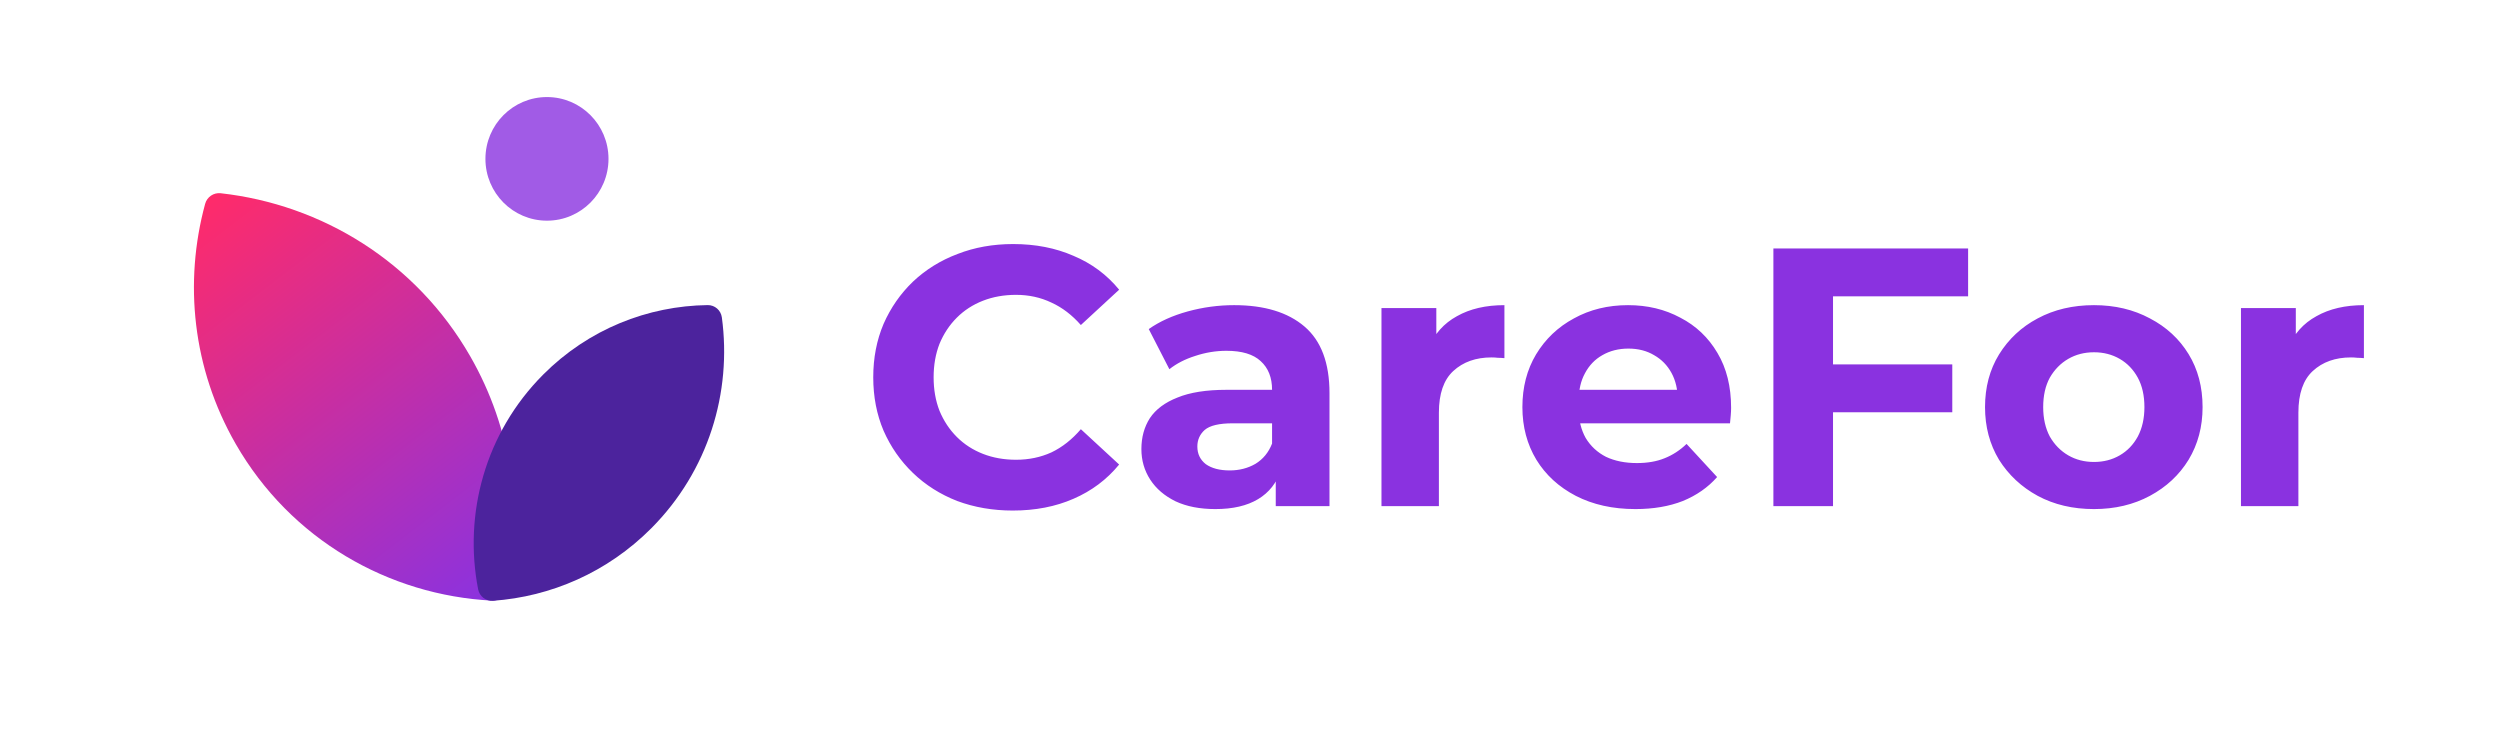
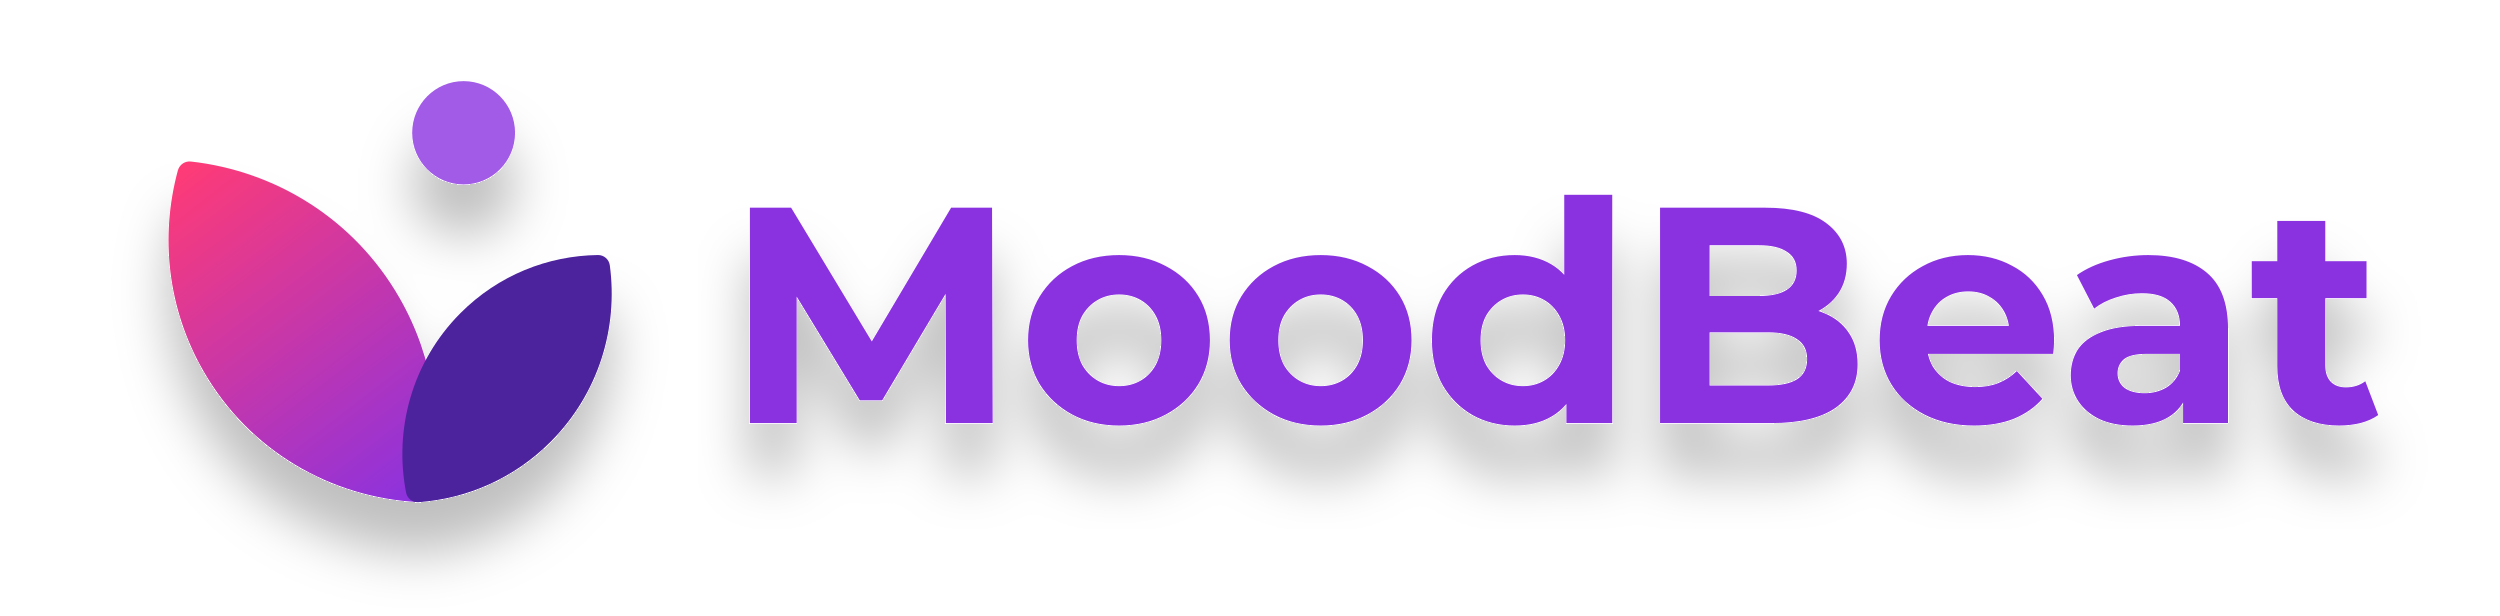
- <svg xmlns="http://www.w3.org/2000/svg" width="163" height="48" viewBox="0 0 163 48" fill="none">
-   <path fillRule="evenodd" clipRule="evenodd" d="M33.05 38.411C32.954 38.867 32.544 39.185 32.08 39.161C25.349 38.811 18.956 35.189 15.367 28.942C12.54 24.021 11.986 18.402 13.375 13.29C13.498 12.84 13.927 12.548 14.388 12.599C20.978 13.334 27.117 17.063 30.657 23.226C33.397 27.994 34.104 33.388 33.05 38.411Z" fill="url(#paint0_linear_1039_58295)" />
-   <ellipse opacity="0.8" cx="35.662" cy="10.358" rx="4.012" ry="4.03" fill="#8A32E0" />
-   <path fillRule="evenodd" clipRule="evenodd" d="M32.145 39.171C31.68 39.204 31.265 38.886 31.175 38.426C30.218 33.509 31.627 28.229 35.407 24.432C38.372 21.454 42.245 19.942 46.141 19.892C46.607 19.886 47.002 20.229 47.065 20.693C47.725 25.58 46.193 30.698 42.465 34.443C39.593 37.327 35.91 38.902 32.145 39.171Z" fill="#4C239D" />
-   <path d="M66.032 33.288C64.736 33.288 63.528 33.08 62.408 32.664C61.304 32.232 60.344 31.624 59.528 30.84C58.712 30.056 58.072 29.136 57.608 28.08C57.16 27.024 56.936 25.864 56.936 24.6C56.936 23.336 57.16 22.176 57.608 21.12C58.072 20.064 58.712 19.144 59.528 18.36C60.36 17.576 61.328 16.976 62.432 16.56C63.536 16.128 64.744 15.912 66.056 15.912C67.512 15.912 68.824 16.168 69.992 16.68C71.176 17.176 72.168 17.912 72.968 18.888L70.472 21.192C69.896 20.536 69.256 20.048 68.552 19.728C67.848 19.392 67.08 19.224 66.248 19.224C65.464 19.224 64.744 19.352 64.088 19.608C63.432 19.864 62.864 20.232 62.384 20.712C61.904 21.192 61.528 21.76 61.256 22.416C61 23.072 60.872 23.8 60.872 24.6C60.872 25.4 61 26.128 61.256 26.784C61.528 27.44 61.904 28.008 62.384 28.488C62.864 28.968 63.432 29.336 64.088 29.592C64.744 29.848 65.464 29.976 66.248 29.976C67.08 29.976 67.848 29.816 68.552 29.496C69.256 29.16 69.896 28.656 70.472 27.984L72.968 30.288C72.168 31.264 71.176 32.008 69.992 32.52C68.824 33.032 67.504 33.288 66.032 33.288ZM83.179 33V30.48L82.939 29.928V25.416C82.939 24.616 82.691 23.992 82.195 23.544C81.715 23.096 80.971 22.872 79.963 22.872C79.275 22.872 78.595 22.984 77.923 23.208C77.267 23.416 76.707 23.704 76.243 24.072L74.899 21.456C75.603 20.96 76.451 20.576 77.443 20.304C78.435 20.032 79.443 19.896 80.467 19.896C82.435 19.896 83.963 20.36 85.051 21.288C86.139 22.216 86.683 23.664 86.683 25.632V33H83.179ZM79.243 33.192C78.235 33.192 77.371 33.024 76.651 32.688C75.931 32.336 75.379 31.864 74.995 31.272C74.611 30.68 74.419 30.016 74.419 29.28C74.419 28.512 74.603 27.84 74.971 27.264C75.355 26.688 75.955 26.24 76.771 25.92C77.587 25.584 78.651 25.416 79.963 25.416H83.395V27.6H80.371C79.491 27.6 78.883 27.744 78.547 28.032C78.227 28.32 78.067 28.68 78.067 29.112C78.067 29.592 78.251 29.976 78.619 30.264C79.003 30.536 79.523 30.672 80.179 30.672C80.803 30.672 81.363 30.528 81.859 30.24C82.355 29.936 82.715 29.496 82.939 28.92L83.515 30.648C83.243 31.48 82.747 32.112 82.027 32.544C81.307 32.976 80.379 33.192 79.243 33.192ZM90.072 33V20.088H93.648V23.736L93.144 22.68C93.528 21.768 94.144 21.08 94.992 20.616C95.84 20.136 96.872 19.896 98.088 19.896V23.352C97.928 23.336 97.784 23.328 97.656 23.328C97.528 23.312 97.392 23.304 97.248 23.304C96.224 23.304 95.392 23.6 94.752 24.192C94.128 24.768 93.816 25.672 93.816 26.904V33H90.072ZM106.628 33.192C105.156 33.192 103.86 32.904 102.74 32.328C101.636 31.752 100.78 30.968 100.172 29.976C99.564 28.968 99.26 27.824 99.26 26.544C99.26 25.248 99.556 24.104 100.148 23.112C100.756 22.104 101.58 21.32 102.62 20.76C103.66 20.184 104.836 19.896 106.148 19.896C107.412 19.896 108.548 20.168 109.556 20.712C110.58 21.24 111.388 22.008 111.98 23.016C112.572 24.008 112.868 25.2 112.868 26.592C112.868 26.736 112.86 26.904 112.844 27.096C112.828 27.272 112.812 27.44 112.796 27.6H102.308V25.416H110.828L109.388 26.064C109.388 25.392 109.252 24.808 108.98 24.312C108.708 23.816 108.332 23.432 107.852 23.16C107.372 22.872 106.812 22.728 106.172 22.728C105.532 22.728 104.964 22.872 104.468 23.16C103.988 23.432 103.612 23.824 103.34 24.336C103.068 24.832 102.932 25.424 102.932 26.112V26.688C102.932 27.392 103.084 28.016 103.388 28.56C103.708 29.088 104.148 29.496 104.708 29.784C105.284 30.056 105.956 30.192 106.724 30.192C107.412 30.192 108.012 30.088 108.524 29.88C109.052 29.672 109.532 29.36 109.964 28.944L111.956 31.104C111.364 31.776 110.62 32.296 109.724 32.664C108.828 33.016 107.796 33.192 106.628 33.192ZM119.225 23.76H127.289V26.88H119.225V23.76ZM119.513 33H115.625V16.2H128.321V19.32H119.513V33ZM136.528 33.192C135.152 33.192 133.928 32.904 132.856 32.328C131.8 31.752 130.96 30.968 130.336 29.976C129.728 28.968 129.424 27.824 129.424 26.544C129.424 25.248 129.728 24.104 130.336 23.112C130.96 22.104 131.8 21.32 132.856 20.76C133.928 20.184 135.152 19.896 136.528 19.896C137.888 19.896 139.104 20.184 140.176 20.76C141.248 21.32 142.088 22.096 142.696 23.088C143.304 24.08 143.608 25.232 143.608 26.544C143.608 27.824 143.304 28.968 142.696 29.976C142.088 30.968 141.248 31.752 140.176 32.328C139.104 32.904 137.888 33.192 136.528 33.192ZM136.528 30.12C137.152 30.12 137.712 29.976 138.208 29.688C138.704 29.4 139.096 28.992 139.384 28.464C139.672 27.92 139.816 27.28 139.816 26.544C139.816 25.792 139.672 25.152 139.384 24.624C139.096 24.096 138.704 23.688 138.208 23.4C137.712 23.112 137.152 22.968 136.528 22.968C135.904 22.968 135.344 23.112 134.848 23.4C134.352 23.688 133.952 24.096 133.648 24.624C133.36 25.152 133.216 25.792 133.216 26.544C133.216 27.28 133.36 27.92 133.648 28.464C133.952 28.992 134.352 29.4 134.848 29.688C135.344 29.976 135.904 30.12 136.528 30.12ZM146.111 33V20.088H149.687V23.736L149.183 22.68C149.567 21.768 150.183 21.08 151.031 20.616C151.879 20.136 152.911 19.896 154.127 19.896V23.352C153.967 23.336 153.823 23.328 153.695 23.328C153.567 23.312 153.431 23.304 153.287 23.304C152.263 23.304 151.431 23.6 150.791 24.192C150.167 24.768 149.855 25.672 149.855 26.904V33H146.111Z" fill="#8A32E0" />
+ <svg xmlns="http://www.w3.org/2000/svg" width="195" height="48" viewBox="0 0 195 48" fill="none">
+   <g filter="url(#filter0_d_1034_60071)">
+     <path fill-rule="evenodd" clip-rule="evenodd" d="M33.55 38.411C33.454 38.867 33.044 39.185 32.58 39.161C25.849 38.811 19.456 35.189 15.867 28.942C13.04 24.021 12.486 18.402 13.875 13.29C13.998 12.84 14.427 12.548 14.888 12.599C21.478 13.334 27.617 17.063 31.157 23.226C33.897 27.994 34.604 33.388 33.55 38.411Z" fill="url(#paint0_linear_1034_60071)" />
+     <ellipse opacity="0.8" cx="36.162" cy="10.358" rx="4.012" ry="4.03" fill="#8A32E0" />
+     <path fill-rule="evenodd" clip-rule="evenodd" d="M32.645 39.171C32.18 39.204 31.765 38.886 31.675 38.426C30.718 33.509 32.127 28.229 35.907 24.432C38.872 21.454 42.745 19.942 46.641 19.892C47.107 19.886 47.502 20.229 47.565 20.693C48.225 25.58 46.693 30.698 42.965 34.443C40.093 37.327 36.41 38.902 32.645 39.171Z" fill="#4C239D" />
+   </g>
+   <g filter="url(#filter1_d_1034_60071)">
+     <path d="M58.492 33V16.2H61.708L68.86 28.056H67.156L74.188 16.2H77.38L77.428 33H73.78L73.756 21.792H74.428L68.812 31.224H67.06L61.324 21.792H62.14V33H58.492ZM87.294 33.192C85.918 33.192 84.694 32.904 83.622 32.328C82.566 31.752 81.726 30.968 81.102 29.976C80.494 28.968 80.19 27.824 80.19 26.544C80.19 25.248 80.494 24.104 81.102 23.112C81.726 22.104 82.566 21.32 83.622 20.76C84.694 20.184 85.918 19.896 87.294 19.896C88.654 19.896 89.87 20.184 90.942 20.76C92.014 21.32 92.854 22.096 93.462 23.088C94.07 24.08 94.374 25.232 94.374 26.544C94.374 27.824 94.07 28.968 93.462 29.976C92.854 30.968 92.014 31.752 90.942 32.328C89.87 32.904 88.654 33.192 87.294 33.192ZM87.294 30.12C87.918 30.12 88.478 29.976 88.974 29.688C89.47 29.4 89.862 28.992 90.15 28.464C90.438 27.92 90.582 27.28 90.582 26.544C90.582 25.792 90.438 25.152 90.15 24.624C89.862 24.096 89.47 23.688 88.974 23.4C88.478 23.112 87.918 22.968 87.294 22.968C86.67 22.968 86.11 23.112 85.614 23.4C85.118 23.688 84.718 24.096 84.414 24.624C84.126 25.152 83.982 25.792 83.982 26.544C83.982 27.28 84.126 27.92 84.414 28.464C84.718 28.992 85.118 29.4 85.614 29.688C86.11 29.976 86.67 30.12 87.294 30.12ZM103.02 33.192C101.644 33.192 100.42 32.904 99.348 32.328C98.292 31.752 97.452 30.968 96.828 29.976C96.22 28.968 95.916 27.824 95.916 26.544C95.916 25.248 96.22 24.104 96.828 23.112C97.452 22.104 98.292 21.32 99.348 20.76C100.42 20.184 101.644 19.896 103.02 19.896C104.38 19.896 105.596 20.184 106.668 20.76C107.74 21.32 108.58 22.096 109.188 23.088C109.796 24.08 110.1 25.232 110.1 26.544C110.1 27.824 109.796 28.968 109.188 29.976C108.58 30.968 107.74 31.752 106.668 32.328C105.596 32.904 104.38 33.192 103.02 33.192ZM103.02 30.12C103.644 30.12 104.204 29.976 104.7 29.688C105.196 29.4 105.588 28.992 105.876 28.464C106.164 27.92 106.308 27.28 106.308 26.544C106.308 25.792 106.164 25.152 105.876 24.624C105.588 24.096 105.196 23.688 104.7 23.4C104.204 23.112 103.644 22.968 103.02 22.968C102.396 22.968 101.836 23.112 101.34 23.4C100.844 23.688 100.444 24.096 100.14 24.624C99.852 25.152 99.708 25.792 99.708 26.544C99.708 27.28 99.852 27.92 100.14 28.464C100.444 28.992 100.844 29.4 101.34 29.688C101.836 29.976 102.396 30.12 103.02 30.12ZM118.147 33.192C116.931 33.192 115.835 32.92 114.859 32.376C113.883 31.816 113.107 31.04 112.531 30.048C111.971 29.056 111.691 27.888 111.691 26.544C111.691 25.184 111.971 24.008 112.531 23.016C113.107 22.024 113.883 21.256 114.859 20.712C115.835 20.168 116.931 19.896 118.147 19.896C119.235 19.896 120.187 20.136 121.003 20.616C121.819 21.096 122.451 21.824 122.899 22.8C123.347 23.776 123.571 25.024 123.571 26.544C123.571 28.048 123.355 29.296 122.923 30.288C122.491 31.264 121.867 31.992 121.051 32.472C120.251 32.952 119.283 33.192 118.147 33.192ZM118.795 30.12C119.403 30.12 119.955 29.976 120.451 29.688C120.947 29.4 121.339 28.992 121.627 28.464C121.931 27.92 122.083 27.28 122.083 26.544C122.083 25.792 121.931 25.152 121.627 24.624C121.339 24.096 120.947 23.688 120.451 23.4C119.955 23.112 119.403 22.968 118.795 22.968C118.171 22.968 117.611 23.112 117.115 23.4C116.619 23.688 116.219 24.096 115.915 24.624C115.627 25.152 115.483 25.792 115.483 26.544C115.483 27.28 115.627 27.92 115.915 28.464C116.219 28.992 116.619 29.4 117.115 29.688C117.611 29.976 118.171 30.12 118.795 30.12ZM122.179 33V30.36L122.251 26.52L122.011 22.704V15.192H125.755V33H122.179ZM129.484 33V16.2H137.692C139.804 16.2 141.388 16.6 142.444 17.4C143.516 18.2 144.052 19.256 144.052 20.568C144.052 21.448 143.836 22.216 143.404 22.872C142.972 23.512 142.38 24.008 141.628 24.36C140.876 24.712 140.012 24.888 139.036 24.888L139.492 23.904C140.548 23.904 141.484 24.08 142.3 24.432C143.116 24.768 143.748 25.272 144.196 25.944C144.66 26.616 144.892 27.44 144.892 28.416C144.892 29.856 144.324 30.984 143.188 31.8C142.052 32.6 140.38 33 138.172 33H129.484ZM133.348 30.072H137.884C138.892 30.072 139.652 29.912 140.164 29.592C140.692 29.256 140.956 28.728 140.956 28.008C140.956 27.304 140.692 26.784 140.164 26.448C139.652 26.096 138.892 25.92 137.884 25.92H133.06V23.088H137.212C138.156 23.088 138.876 22.928 139.372 22.608C139.884 22.272 140.14 21.768 140.14 21.096C140.14 20.44 139.884 19.952 139.372 19.632C138.876 19.296 138.156 19.128 137.212 19.128H133.348V30.072ZM153.98 33.192C152.508 33.192 151.212 32.904 150.092 32.328C148.988 31.752 148.132 30.968 147.524 29.976C146.916 28.968 146.612 27.824 146.612 26.544C146.612 25.248 146.908 24.104 147.5 23.112C148.108 22.104 148.932 21.32 149.972 20.76C151.012 20.184 152.188 19.896 153.5 19.896C154.764 19.896 155.9 20.168 156.908 20.712C157.932 21.24 158.74 22.008 159.332 23.016C159.924 24.008 160.22 25.2 160.22 26.592C160.22 26.736 160.212 26.904 160.196 27.096C160.18 27.272 160.164 27.44 160.148 27.6H149.66V25.416H158.18L156.74 26.064C156.74 25.392 156.604 24.808 156.332 24.312C156.06 23.816 155.684 23.432 155.204 23.16C154.724 22.872 154.164 22.728 153.524 22.728C152.884 22.728 152.316 22.872 151.82 23.16C151.34 23.432 150.964 23.824 150.692 24.336C150.42 24.832 150.284 25.424 150.284 26.112V26.688C150.284 27.392 150.436 28.016 150.74 28.56C151.06 29.088 151.5 29.496 152.06 29.784C152.636 30.056 153.308 30.192 154.076 30.192C154.764 30.192 155.364 30.088 155.876 29.88C156.404 29.672 156.884 29.36 157.316 28.944L159.308 31.104C158.716 31.776 157.972 32.296 157.076 32.664C156.18 33.016 155.148 33.192 153.98 33.192ZM170.281 33V30.48L170.041 29.928V25.416C170.041 24.616 169.793 23.992 169.297 23.544C168.817 23.096 168.073 22.872 167.065 22.872C166.377 22.872 165.697 22.984 165.025 23.208C164.369 23.416 163.809 23.704 163.345 24.072L162.001 21.456C162.705 20.96 163.553 20.576 164.545 20.304C165.537 20.032 166.545 19.896 167.569 19.896C169.537 19.896 171.065 20.36 172.153 21.288C173.241 22.216 173.785 23.664 173.785 25.632V33H170.281ZM166.345 33.192C165.337 33.192 164.473 33.024 163.753 32.688C163.033 32.336 162.481 31.864 162.097 31.272C161.713 30.68 161.521 30.016 161.521 29.28C161.521 28.512 161.705 27.84 162.073 27.264C162.457 26.688 163.057 26.24 163.873 25.92C164.689 25.584 165.753 25.416 167.065 25.416H170.497V27.6H167.473C166.593 27.6 165.985 27.744 165.649 28.032C165.329 28.32 165.169 28.68 165.169 29.112C165.169 29.592 165.353 29.976 165.721 30.264C166.105 30.536 166.625 30.672 167.281 30.672C167.905 30.672 168.465 30.528 168.961 30.24C169.457 29.936 169.817 29.496 170.041 28.92L170.617 30.648C170.345 31.48 169.849 32.112 169.129 32.544C168.409 32.976 167.481 33.192 166.345 33.192ZM182.453 33.192C180.933 33.192 179.749 32.808 178.901 32.04C178.053 31.256 177.629 30.096 177.629 28.56V17.232H181.373V28.512C181.373 29.056 181.517 29.48 181.805 29.784C182.093 30.072 182.485 30.216 182.981 30.216C183.573 30.216 184.077 30.056 184.493 29.736L185.501 32.376C185.117 32.648 184.653 32.856 184.109 33C183.581 33.128 183.029 33.192 182.453 33.192ZM175.637 23.256V20.376H184.589V23.256H175.637Z" fill="#8A32E0" />
+   </g>
  <defs>
-     <linearGradient id="paint0_linear_1039_58295" x1="13.308" y1="13.076" x2="32.958" y2="38.681" gradientUnits="userSpaceOnUse">
-       <stop offset="0.002" stop-color="#FF2B6A" />
+     <filter id="filter0_d_1034_60071" x="4.5" y="4" width="52" height="48" filterUnits="userSpaceOnUse" color-interpolation-filters="sRGB">
+       <feFlood flood-opacity="0" result="BackgroundImageFix" />
+       <feColorMatrix in="SourceAlpha" type="matrix" values="0 0 0 0 0 0 0 0 0 0 0 0 0 0 0 0 0 0 127 0" result="hardAlpha" />
+       <feOffset dy="4" />
+       <feGaussianBlur stdDeviation="2" />
+       <feComposite in2="hardAlpha" operator="out" />
+       <feColorMatrix type="matrix" values="0 0 0 0 0 0 0 0 0 0 0 0 0 0 0 0 0 0 0.25 0" />
+       <feBlend mode="normal" in2="BackgroundImageFix" result="effect1_dropShadow_1034_60071" />
+       <feBlend mode="normal" in="SourceGraphic" in2="effect1_dropShadow_1034_60071" result="shape" />
+     </filter>
+     <filter id="filter1_d_1034_60071" x="54.492" y="15.191" width="135.009" height="26" filterUnits="userSpaceOnUse" color-interpolation-filters="sRGB">
+       <feFlood flood-opacity="0" result="BackgroundImageFix" />
+       <feColorMatrix in="SourceAlpha" type="matrix" values="0 0 0 0 0 0 0 0 0 0 0 0 0 0 0 0 0 0 127 0" result="hardAlpha" />
+       <feOffset dy="4" />
+       <feGaussianBlur stdDeviation="2" />
+       <feComposite in2="hardAlpha" operator="out" />
+       <feColorMatrix type="matrix" values="0 0 0 0 0 0 0 0 0 0 0 0 0 0 0 0 0 0 0.25 0" />
+       <feBlend mode="normal" in2="BackgroundImageFix" result="effect1_dropShadow_1034_60071" />
+       <feBlend mode="normal" in="SourceGraphic" in2="effect1_dropShadow_1034_60071" result="shape" />
+     </filter>
+     <linearGradient id="paint0_linear_1034_60071" x1="13.808" y1="13.076" x2="33.458" y2="38.681" gradientUnits="userSpaceOnUse">
+       <stop offset="0.002" stop-color="#FF3B76" />
      <stop offset="1" stop-color="#8A32E0" />
    </linearGradient>
  </defs>
</svg>
